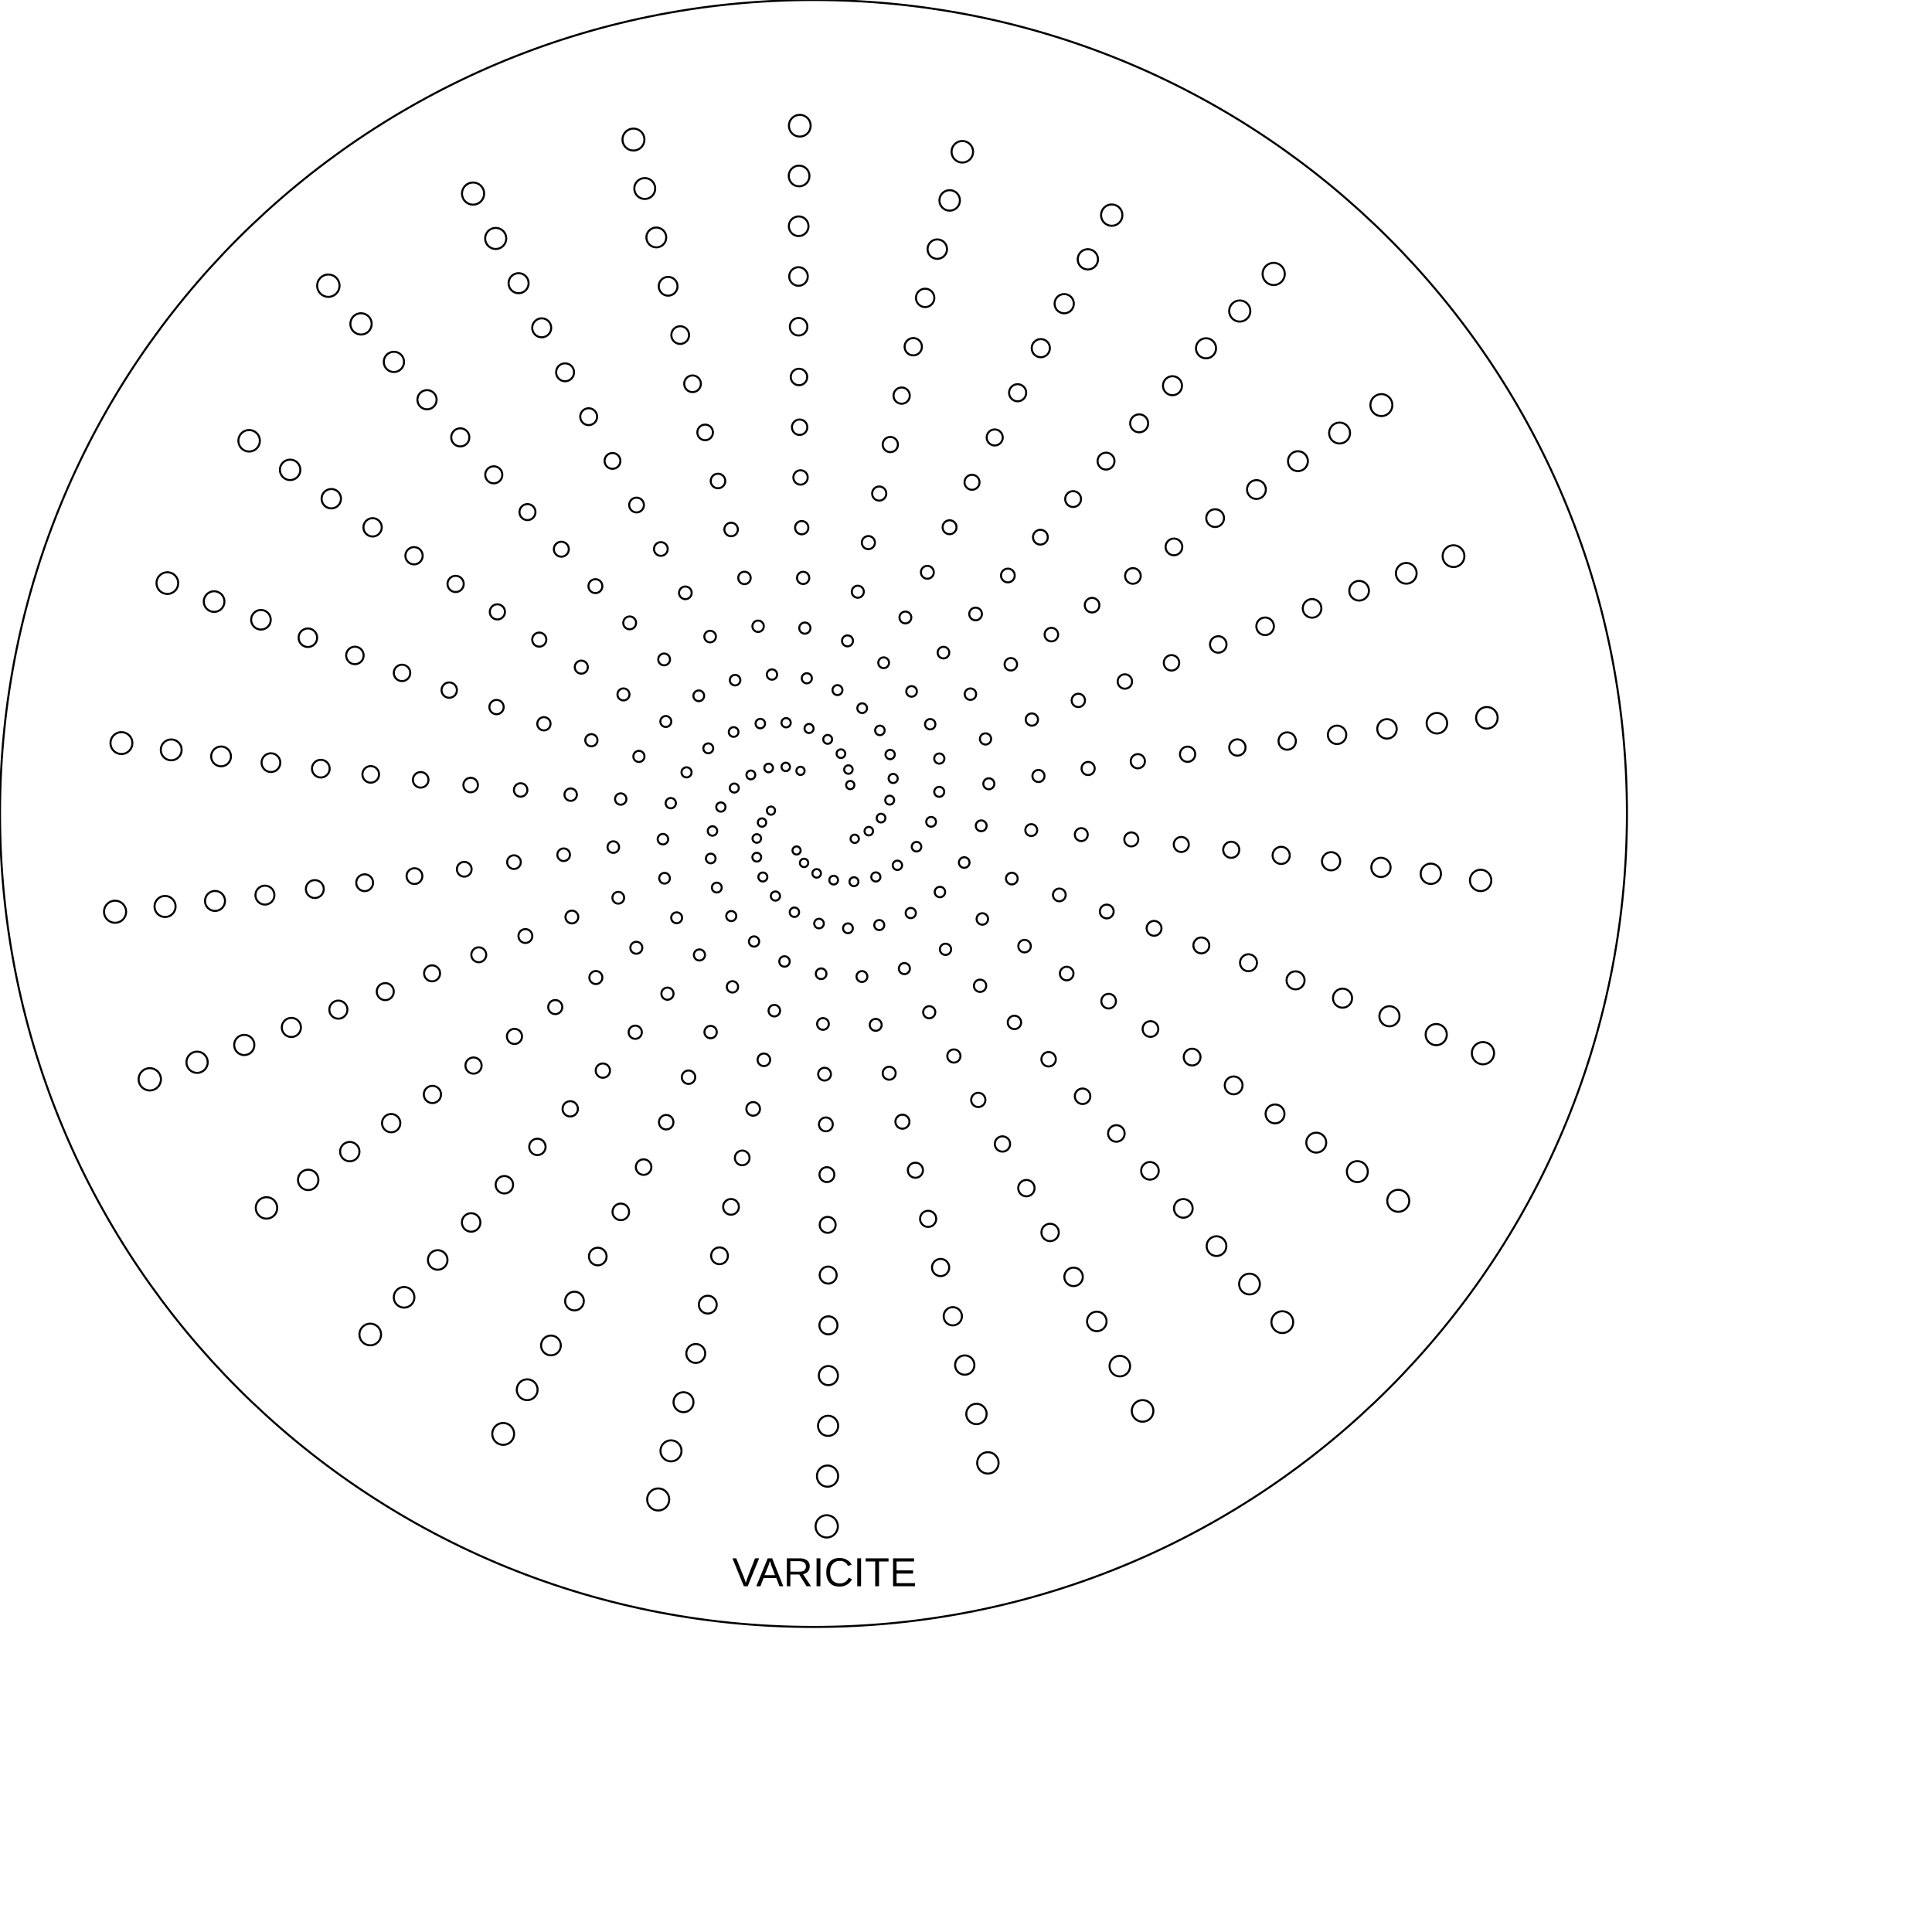
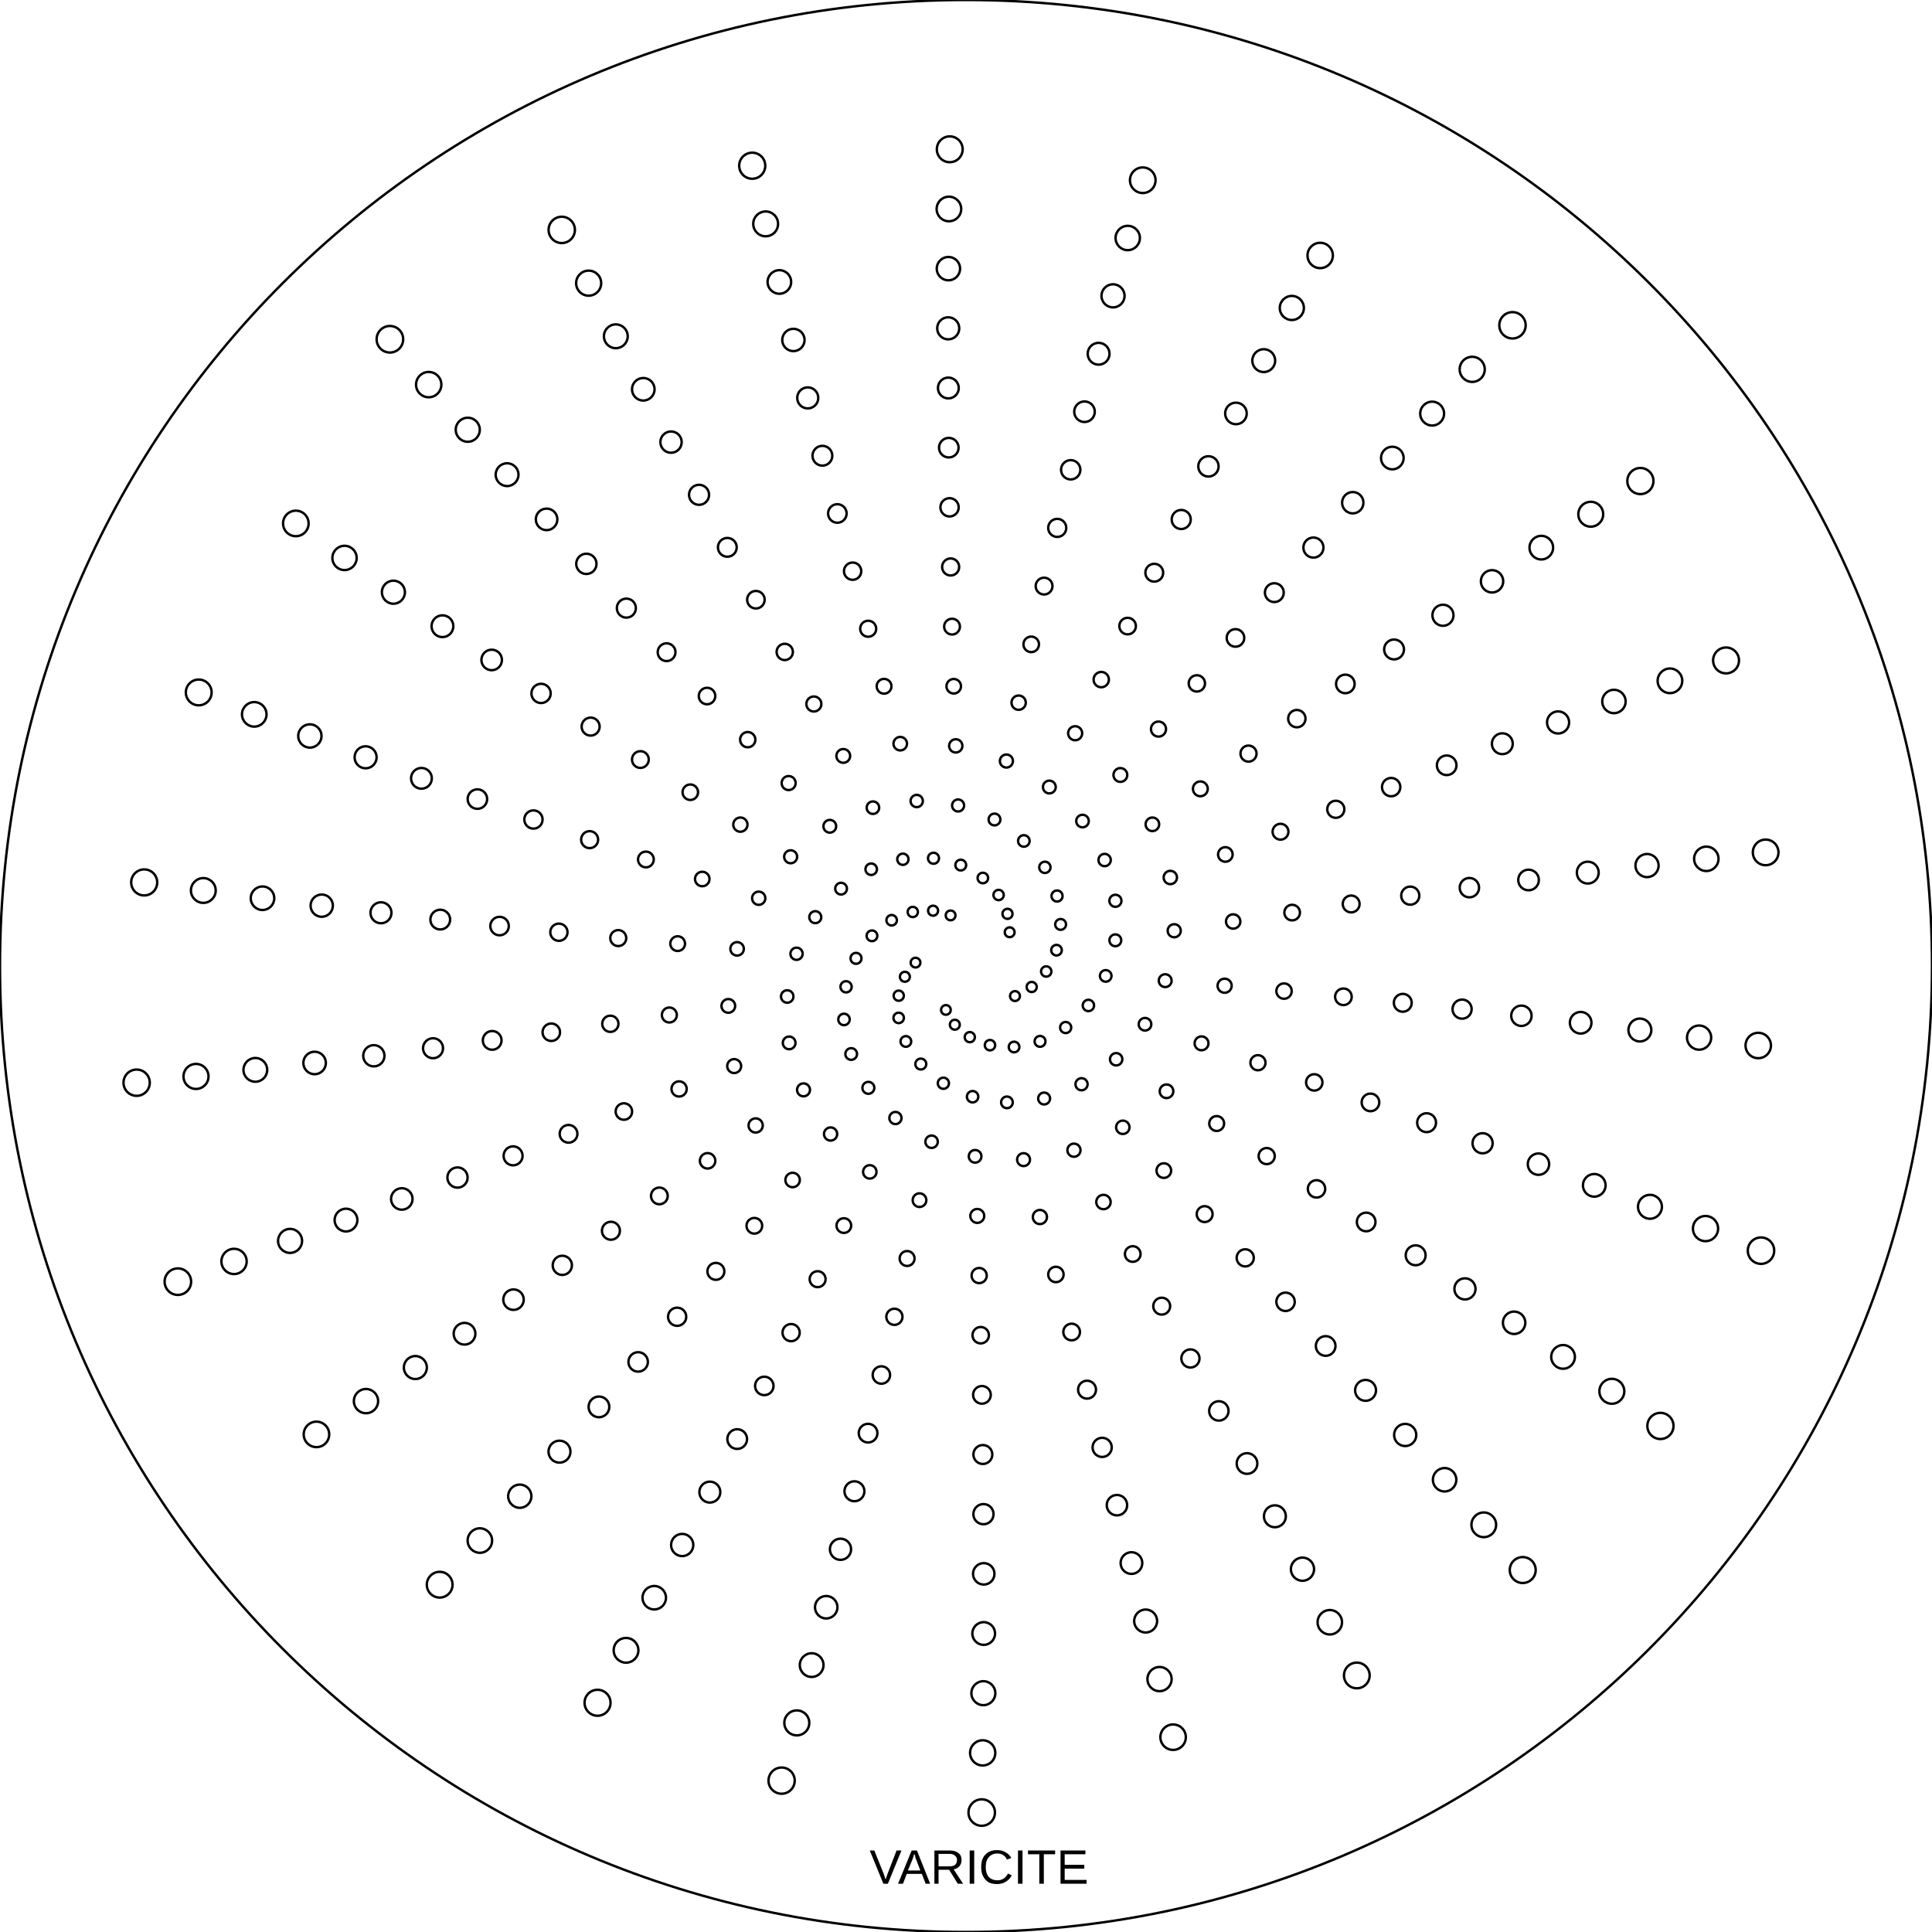
- <svg width="380" height="380" fill="none" stroke="black" viewBox="0 0 380 380" transform="scale(4)">
+ <svg width="80" height="80" fill="none" stroke="black" viewBox="0 0 80 80">
  <circle r="40" cx="40" cy="40" stroke-width="0.1" />
  <circle r="0.2" cx="39.168" cy="41.819" fill="none" stroke="black" stroke-width="0.1" />
  <circle r="0.201" cx="37.91" cy="39.86" fill="none" stroke="black" stroke-width="0.1" />
  <circle r="0.202" cx="39.362" cy="37.905" fill="none" stroke="black" stroke-width="0.1" />
  <circle r="0.203" cx="41.808" cy="38.603" fill="none" stroke="black" stroke-width="0.1" />
  <circle r="0.204" cx="42.028" cy="41.245" fill="none" stroke="black" stroke-width="0.1" />
  <circle r="0.205" cx="39.537" cy="42.431" fill="none" stroke="black" stroke-width="0.1" />
  <circle r="0.206" cx="37.469" cy="40.446" fill="none" stroke="black" stroke-width="0.1" />
  <circle r="0.207" cx="38.637" cy="37.71" fill="none" stroke="black" stroke-width="0.1" />
  <circle r="0.208" cx="41.718" cy="37.84" fill="none" stroke="black" stroke-width="0.1" />
  <circle r="0.209" cx="42.72" cy="40.869" fill="none" stroke="black" stroke-width="0.1" />
  <circle r="0.21" cx="40.157" cy="42.946" fill="none" stroke="black" stroke-width="0.1" />
  <circle r="0.211" cx="37.214" cy="41.229" fill="none" stroke="black" stroke-width="0.1" />
  <circle r="0.212" cx="37.796" cy="37.763" fill="none" stroke="black" stroke-width="0.1" />
  <circle r="0.213" cx="41.35" cy="37.06" fill="none" stroke="black" stroke-width="0.1" />
  <circle r="0.214" cx="43.322" cy="40.227" fill="none" stroke="black" stroke-width="0.1" />
  <circle r="0.215" cx="40.993" cy="43.278" fill="none" stroke="black" stroke-width="0.1" />
  <circle r="0.216" cx="37.212" cy="42.149" fill="none" stroke="black" stroke-width="0.1" />
  <circle r="0.217" cx="36.921" cy="38.105" fill="none" stroke="black" stroke-width="0.1" />
  <circle r="0.218" cx="40.698" cy="36.356" fill="none" stroke="black" stroke-width="0.1" />
  <circle r="0.219" cx="43.748" cy="39.345" fill="none" stroke="black" stroke-width="0.1" />
  <circle r="0.22" cx="41.99" cy="43.354" fill="none" stroke="black" stroke-width="0.1" />
  <circle r="0.221" cx="37.51" cy="43.124" fill="none" stroke="black" stroke-width="0.1" />
  <circle r="0.222" cx="36.106" cy="38.75" fill="none" stroke="black" stroke-width="0.1" />
  <circle r="0.223" cx="39.783" cy="35.821" fill="none" stroke="black" stroke-width="0.1" />
  <circle r="0.224" cx="43.918" cy="38.278" fill="none" stroke="black" stroke-width="0.1" />
  <circle r="0.225" cx="43.066" cy="43.121" fill="none" stroke="black" stroke-width="0.1" />
  <circle r="0.226" cx="38.129" cy="44.06" fill="none" stroke="black" stroke-width="0.1" />
  <circle r="0.227" cx="35.446" cy="39.683" fill="none" stroke="black" stroke-width="0.1" />
  <circle r="0.228" cx="38.654" cy="35.538" fill="none" stroke="black" stroke-width="0.1" />
  <circle r="0.229" cx="43.77" cy="37.102" fill="none" stroke="black" stroke-width="0.1" />
  <circle r="0.23" cx="44.127" cy="42.548" fill="none" stroke="black" stroke-width="0.1" />
  <circle r="0.231" cx="39.063" cy="44.855" fill="none" stroke="black" stroke-width="0.1" />
  <circle r="0.232" cx="35.034" cy="40.861" fill="none" stroke="black" stroke-width="0.1" />
  <circle r="0.233" cx="37.386" cy="35.58" fill="none" stroke="black" stroke-width="0.1" />
  <circle r="0.234" cx="43.266" cy="35.915" fill="none" stroke="black" stroke-width="0.1" />
  <circle r="0.235" cx="45.068" cy="41.634" fill="none" stroke="black" stroke-width="0.1" />
  <circle r="0.236" cx="40.273" cy="45.413" fill="none" stroke="black" stroke-width="0.1" />
  <circle r="0.237" cx="34.948" cy="42.213" fill="none" stroke="black" stroke-width="0.1" />
  <circle r="0.238" cx="36.074" cy="35.993" fill="none" stroke="black" stroke-width="0.1" />
  <circle r="0.239" cx="42.395" cy="34.822" fill="none" stroke="black" stroke-width="0.1" />
  <circle r="0.24" cx="45.785" cy="40.41" fill="none" stroke="black" stroke-width="0.1" />
  <circle r="0.241" cx="41.695" cy="45.646" fill="none" stroke="black" stroke-width="0.1" />
  <circle r="0.242" cx="35.246" cy="43.644" fill="none" stroke="black" stroke-width="0.1" />
  <circle r="0.243" cx="34.827" cy="36.797" fill="none" stroke="black" stroke-width="0.1" />
  <circle r="0.244" cx="41.18" cy="33.934" fill="none" stroke="black" stroke-width="0.1" />
  <circle r="0.245" cx="46.184" cy="38.936" fill="none" stroke="black" stroke-width="0.1" />
  <circle r="0.246" cx="43.235" cy="45.487" fill="none" stroke="black" stroke-width="0.1" />
  <circle r="0.247" cx="35.957" cy="45.045" fill="none" stroke="black" stroke-width="0.1" />
  <circle r="0.248" cx="33.759" cy="37.978" fill="none" stroke="black" stroke-width="0.1" />
  <circle r="0.249" cx="39.673" cy="33.353" fill="none" stroke="black" stroke-width="0.1" />
  <circle r="0.25" cx="46.187" cy="37.3" fill="none" stroke="black" stroke-width="0.1" />
  <circle r="0.251" cx="44.784" cy="44.896" fill="none" stroke="black" stroke-width="0.1" />
  <circle r="0.252" cx="37.078" cy="46.295" fill="none" stroke="black" stroke-width="0.1" />
  <circle r="0.253" cx="32.983" cy="39.493" fill="none" stroke="black" stroke-width="0.1" />
  <circle r="0.254" cx="37.959" cy="33.168" fill="none" stroke="black" stroke-width="0.1" />
  <circle r="0.255" cx="45.74" cy="35.612" fill="none" stroke="black" stroke-width="0.1" />
  <circle r="0.256" cx="46.218" cy="43.862" fill="none" stroke="black" stroke-width="0.1" />
  <circle r="0.257" cx="38.575" cy="47.277" fill="none" stroke="black" stroke-width="0.1" />
  <circle r="0.258" cx="32.597" cy="41.263" fill="none" stroke="black" stroke-width="0.1" />
  <circle r="0.259" cx="36.146" cy="33.444" fill="none" stroke="black" stroke-width="0.1" />
  <circle r="0.26" cx="44.824" cy="33.998" fill="none" stroke="black" stroke-width="0.1" />
  <circle r="0.261" cx="47.412" cy="42.412" fill="none" stroke="black" stroke-width="0.1" />
  <circle r="0.262" cx="40.377" cy="47.881" fill="none" stroke="black" stroke-width="0.1" />
  <circle r="0.263" cx="32.677" cy="43.184" fill="none" stroke="black" stroke-width="0.1" />
  <circle r="0.264" cx="34.36" cy="34.214" fill="none" stroke="black" stroke-width="0.1" />
  <circle r="0.265" cx="43.451" cy="32.589" fill="none" stroke="black" stroke-width="0.1" />
  <circle r="0.266" cx="48.248" cy="40.607" fill="none" stroke="black" stroke-width="0.1" />
  <circle r="0.267" cx="42.383" cy="48.018" fill="none" stroke="black" stroke-width="0.1" />
  <circle r="0.268" cx="33.272" cy="45.129" fill="none" stroke="black" stroke-width="0.1" />
  <circle r="0.269" cx="32.739" cy="35.477" fill="none" stroke="black" stroke-width="0.1" />
  <circle r="0.27" cx="41.673" cy="31.513" fill="none" stroke="black" stroke-width="0.1" />
  <circle r="0.271" cx="48.622" cy="38.54" fill="none" stroke="black" stroke-width="0.1" />
  <circle r="0.272" cx="44.47" cy="47.627" fill="none" stroke="black" stroke-width="0.1" />
  <circle r="0.273" cx="34.393" cy="46.957" fill="none" stroke="black" stroke-width="0.1" />
  <circle r="0.274" cx="31.417" cy="37.194" fill="none" stroke="black" stroke-width="0.1" />
  <circle r="0.275" cx="39.576" cy="30.885" fill="none" stroke="black" stroke-width="0.1" />
  <circle r="0.276" cx="48.46" cy="36.335" fill="none" stroke="black" stroke-width="0.1" />
  <circle r="0.277" cx="46.493" cy="46.679" fill="none" stroke="black" stroke-width="0.1" />
  <circle r="0.278" cx="36.016" cy="48.525" fill="none" stroke="black" stroke-width="0.1" />
  <circle r="0.279" cx="30.522" cy="39.29" fill="none" stroke="black" stroke-width="0.1" />
  <circle r="0.28" cx="37.277" cy="30.794" fill="none" stroke="black" stroke-width="0.1" />
  <circle r="0.281" cx="47.718" cy="34.133" fill="none" stroke="black" stroke-width="0.1" />
  <circle r="0.282" cx="48.303" cy="45.187" fill="none" stroke="black" stroke-width="0.1" />
  <circle r="0.283" cx="38.075" cy="49.696" fill="none" stroke="black" stroke-width="0.1" />
  <circle r="0.284" cx="30.158" cy="41.653" fill="none" stroke="black" stroke-width="0.1" />
  <circle r="0.285" cx="34.918" cy="31.301" fill="none" stroke="black" stroke-width="0.1" />
  <circle r="0.286" cx="46.392" cy="32.09" fill="none" stroke="black" stroke-width="0.1" />
  <circle r="0.287" cx="49.753" cy="43.202" fill="none" stroke="black" stroke-width="0.1" />
  <circle r="0.288" cx="40.467" cy="50.349" fill="none" stroke="black" stroke-width="0.1" />
  <circle r="0.289" cx="30.401" cy="44.144" fill="none" stroke="black" stroke-width="0.1" />
  <circle r="0.29" cx="32.656" cy="32.425" fill="none" stroke="black" stroke-width="0.1" />
  <circle r="0.291" cx="44.52" cy="30.362" fill="none" stroke="black" stroke-width="0.1" />
  <circle r="0.292" cx="50.709" cy="40.817" fill="none" stroke="black" stroke-width="0.1" />
  <circle r="0.293" cx="43.06" cy="50.394" fill="none" stroke="black" stroke-width="0.1" />
  <circle r="0.294" cx="31.29" cy="46.603" fill="none" stroke="black" stroke-width="0.1" />
  <circle r="0.295" cx="30.657" cy="34.146" fill="none" stroke="black" stroke-width="0.1" />
  <circle r="0.296" cx="42.18" cy="29.096" fill="none" stroke="black" stroke-width="0.1" />
  <circle r="0.297" cx="51.063" cy="38.157" fill="none" stroke="black" stroke-width="0.1" />
  <circle r="0.298" cx="45.692" cy="49.773" fill="none" stroke="black" stroke-width="0.1" />
  <circle r="0.299" cx="32.82" cy="48.861" fill="none" stroke="black" stroke-width="0.1" />
  <circle r="0.3" cx="29.079" cy="36.398" fill="none" stroke="black" stroke-width="0.1" />
  <circle r="0.301" cx="39.492" cy="28.416" fill="none" stroke="black" stroke-width="0.1" />
  <circle r="0.302" cx="50.739" cy="35.381" fill="none" stroke="black" stroke-width="0.1" />
  <circle r="0.303" cx="48.192" cy="48.472" fill="none" stroke="black" stroke-width="0.1" />
  <circle r="0.304" cx="34.942" cy="50.749" fill="none" stroke="black" stroke-width="0.1" />
  <circle r="0.305" cx="28.061" cy="39.074" fill="none" stroke="black" stroke-width="0.1" />
  <circle r="0.306" cx="36.607" cy="28.417" fill="none" stroke="black" stroke-width="0.1" />
  <circle r="0.307" cx="49.704" cy="32.664" fill="none" stroke="black" stroke-width="0.1" />
  <circle r="0.308" cx="50.38" cy="46.523" fill="none" stroke="black" stroke-width="0.1" />
  <circle r="0.309" cx="37.561" cy="52.112" fill="none" stroke="black" stroke-width="0.1" />
  <circle r="0.31" cx="27.716" cy="42.029" fill="none" stroke="black" stroke-width="0.1" />
  <circle r="0.311" cx="33.7" cy="29.151" fill="none" stroke="black" stroke-width="0.1" />
  <circle r="0.312" cx="47.971" cy="30.19" fill="none" stroke="black" stroke-width="0.1" />
  <circle r="0.313" cx="52.089" cy="44.005" fill="none" stroke="black" stroke-width="0.1" />
  <circle r="0.314" cx="40.545" cy="52.818" fill="none" stroke="black" stroke-width="0.1" />
  <circle r="0.315" cx="28.12" cy="45.091" fill="none" stroke="black" stroke-width="0.1" />
  <circle r="0.316" cx="30.962" cy="30.628" fill="none" stroke="black" stroke-width="0.1" />
  <circle r="0.317" cx="45.6" cy="28.141" fill="none" stroke="black" stroke-width="0.1" />
  <circle r="0.318" cx="53.169" cy="41.039" fill="none" stroke="black" stroke-width="0.1" />
  <circle r="0.319" cx="43.723" cy="52.773" fill="none" stroke="black" stroke-width="0.1" />
  <circle r="0.32" cx="29.3" cy="48.067" fill="none" stroke="black" stroke-width="0.1" />
  <circle r="0.321" cx="28.584" cy="32.804" fill="none" stroke="black" stroke-width="0.1" />
  <circle r="0.322" cx="42.7" cy="26.681" fill="none" stroke="black" stroke-width="0.1" />
  <circle r="0.323" cx="53.505" cy="37.788" fill="none" stroke="black" stroke-width="0.1" />
  <circle r="0.324" cx="46.904" cy="51.926" fill="none" stroke="black" stroke-width="0.1" />
  <circle r="0.325" cx="31.236" cy="50.757" fill="none" stroke="black" stroke-width="0.1" />
  <circle r="0.326" cx="26.745" cy="35.589" fill="none" stroke="black" stroke-width="0.1" />
  <circle r="0.327" cx="39.422" cy="25.947" fill="none" stroke="black" stroke-width="0.1" />
  <circle r="0.328" cx="53.023" cy="34.44" fill="none" stroke="black" stroke-width="0.1" />
  <circle r="0.329" cx="49.882" cy="50.274" fill="none" stroke="black" stroke-width="0.1" />
  <circle r="0.33" cx="33.856" cy="52.968" fill="none" stroke="black" stroke-width="0.1" />
  <circle r="0.331" cx="25.601" cy="38.844" fill="none" stroke="black" stroke-width="0.1" />
  <circle r="0.332" cx="35.95" cy="26.035" fill="none" stroke="black" stroke-width="0.1" />
  <circle r="0.333" cx="51.698" cy="31.205" fill="none" stroke="black" stroke-width="0.1" />
  <circle r="0.334" cx="52.451" cy="47.871" fill="none" stroke="black" stroke-width="0.1" />
  <circle r="0.335" cx="37.035" cy="54.526" fill="none" stroke="black" stroke-width="0.1" />
  <circle r="0.336" cx="25.273" cy="42.393" fill="none" stroke="black" stroke-width="0.1" />
  <circle r="0.337" cx="32.495" cy="26.995" fill="none" stroke="black" stroke-width="0.1" />
  <circle r="0.338" cx="49.559" cy="28.298" fill="none" stroke="black" stroke-width="0.1" />
  <circle r="0.339" cx="54.421" cy="44.82" fill="none" stroke="black" stroke-width="0.1" />
  <circle r="0.34" cx="40.609" cy="55.288" fill="none" stroke="black" stroke-width="0.1" />
  <circle r="0.341" cx="25.834" cy="46.026" fill="none" stroke="black" stroke-width="0.1" />
  <circle r="0.342" cx="29.277" cy="28.821" fill="none" stroke="black" stroke-width="0.1" />
  <circle r="0.343" cx="46.692" cy="25.925" fill="none" stroke="black" stroke-width="0.1" />
  <circle r="0.344" cx="55.628" cy="41.275" fill="none" stroke="black" stroke-width="0.1" />
  <circle r="0.345" cx="44.374" cy="55.156" fill="none" stroke="black" stroke-width="0.1" />
  <circle r="0.346" cx="27.303" cy="49.52" fill="none" stroke="black" stroke-width="0.1" />
  <circle r="0.347" cx="26.517" cy="31.451" fill="none" stroke="black" stroke-width="0.1" />
  <circle r="0.348" cx="43.233" cy="24.269" fill="none" stroke="black" stroke-width="0.1" />
  <circle r="0.349" cx="55.949" cy="37.431" fill="none" stroke="black" stroke-width="0.1" />
  <circle r="0.35" cx="48.104" cy="54.085" fill="none" stroke="black" stroke-width="0.1" />
  <circle r="0.351" cx="29.643" cy="52.644" fill="none" stroke="black" stroke-width="0.1" />
  <circle r="0.352" cx="24.415" cy="34.768" fill="none" stroke="black" stroke-width="0.1" />
  <circle r="0.353" cx="39.364" cy="23.477" fill="none" stroke="black" stroke-width="0.1" />
  <circle r="0.354" cx="55.312" cy="33.511" fill="none" stroke="black" stroke-width="0.1" />
  <circle r="0.355" cx="51.562" cy="52.085" fill="none" stroke="black" stroke-width="0.1" />
  <circle r="0.356" cx="32.758" cy="55.181" fill="none" stroke="black" stroke-width="0.1" />
  <circle r="0.357" cx="23.143" cy="38.602" fill="none" stroke="black" stroke-width="0.1" />
  <circle r="0.358" cx="35.305" cy="23.651" fill="none" stroke="black" stroke-width="0.1" />
  <circle r="0.359" cx="53.699" cy="29.757" fill="none" stroke="black" stroke-width="0.1" />
  <circle r="0.36" cx="54.514" cy="49.229" fill="none" stroke="black" stroke-width="0.1" />
  <circle r="0.361" cx="36.496" cy="56.936" fill="none" stroke="black" stroke-width="0.1" />
  <circle r="0.362" cx="22.828" cy="42.743" fill="none" stroke="black" stroke-width="0.1" />
  <circle r="0.363" cx="31.3" cy="24.833" fill="none" stroke="black" stroke-width="0.1" />
  <circle r="0.364" cx="51.158" cy="26.415" fill="none" stroke="black" stroke-width="0.1" />
  <circle r="0.365" cx="56.748" cy="45.648" fill="none" stroke="black" stroke-width="0.1" />
  <circle r="0.366" cx="40.66" cy="57.758" fill="none" stroke="black" stroke-width="0.1" />
  <circle r="0.367" cx="23.542" cy="46.949" fill="none" stroke="black" stroke-width="0.1" />
  <circle r="0.368" cx="27.602" cy="27.006" fill="none" stroke="black" stroke-width="0.1" />
  <circle r="0.369" cx="47.796" cy="23.715" fill="none" stroke="black" stroke-width="0.1" />
  <circle r="0.37" cx="58.086" cy="41.524" fill="none" stroke="black" stroke-width="0.1" />
  <circle r="0.371" cx="45.012" cy="57.543" fill="none" stroke="black" stroke-width="0.1" />
  <circle r="0.372" cx="25.297" cy="50.963" fill="none" stroke="black" stroke-width="0.1" />
  <circle r="0.373" cx="24.457" cy="30.087" fill="none" stroke="black" stroke-width="0.1" />
  <circle r="0.374" cx="43.778" cy="21.859" fill="none" stroke="black" stroke-width="0.1" />
  <circle r="0.375" cx="58.396" cy="37.087" fill="none" stroke="black" stroke-width="0.1" />
  <circle r="0.376" cx="49.293" cy="56.251" fill="none" stroke="black" stroke-width="0.1" />
  <circle r="0.377" cx="28.039" cy="54.524" fill="none" stroke="black" stroke-width="0.1" />
  <circle r="0.378" cx="22.089" cy="33.934" fill="none" stroke="black" stroke-width="0.1" />
  <circle r="0.379" cx="39.319" cy="21.007" fill="none" stroke="black" stroke-width="0.1" />
  <circle r="0.38" cx="57.605" cy="32.593" fill="none" stroke="black" stroke-width="0.1" />
  <circle r="0.381" cx="53.232" cy="53.905" fill="none" stroke="black" stroke-width="0.1" />
  <circle r="0.382" cx="31.648" cy="57.388" fill="none" stroke="black" stroke-width="0.1" />
  <circle r="0.383" cx="20.686" cy="38.346" fill="none" stroke="black" stroke-width="0.1" />
  <circle r="0.384" cx="34.673" cy="21.262" fill="none" stroke="black" stroke-width="0.1" />
  <circle r="0.385" cx="55.708" cy="28.32" fill="none" stroke="black" stroke-width="0.1" />
  <circle r="0.386" cx="56.57" cy="50.599" fill="none" stroke="black" stroke-width="0.1" />
  <circle r="0.387" cx="35.945" cy="59.344" fill="none" stroke="black" stroke-width="0.1" />
  <circle r="0.388" cx="20.38" cy="43.08" fill="none" stroke="black" stroke-width="0.1" />
  <circle r="0.389" cx="30.117" cy="22.664" fill="none" stroke="black" stroke-width="0.1" />
  <circle r="0.39" cx="52.767" cy="24.54" fill="none" stroke="black" stroke-width="0.1" />
  <circle r="0.391" cx="59.072" cy="46.488" fill="none" stroke="black" stroke-width="0.1" />
  <circle r="0.392" cx="40.698" cy="60.228" fill="none" stroke="black" stroke-width="0.1" />
  <circle r="0.393" cx="21.246" cy="47.861" fill="none" stroke="black" stroke-width="0.1" />
  <circle r="0.394" cx="25.936" cy="25.181" fill="none" stroke="black" stroke-width="0.1" />
  <circle r="0.395" cx="48.912" cy="21.511" fill="none" stroke="black" stroke-width="0.1" />
  <circle r="0.396" cx="60.542" cy="41.786" fill="none" stroke="black" stroke-width="0.1" />
  <circle r="0.397" cx="45.638" cy="59.933" fill="none" stroke="black" stroke-width="0.1" />
  <circle r="0.398" cx="23.284" cy="52.395" fill="none" stroke="black" stroke-width="0.1" />
  <circle r="0.399" cx="22.404" cy="28.713" fill="none" stroke="black" stroke-width="0.1" />
  <circle r="0.4" cx="44.336" cy="19.453" fill="none" stroke="black" stroke-width="0.1" />
  <circle r="0.401" cx="60.844" cy="36.756" fill="none" stroke="black" stroke-width="0.1" />
  <circle r="0.402" cx="50.47" cy="58.423" fill="none" stroke="black" stroke-width="0.1" />
  <circle r="0.403" cx="26.425" cy="56.394" fill="none" stroke="black" stroke-width="0.1" />
  <circle r="0.404" cx="19.768" cy="33.088" fill="none" stroke="black" stroke-width="0.1" />
  <circle r="0.405" cx="39.288" cy="18.537" fill="none" stroke="black" stroke-width="0.1" />
  <circle r="0.406" cx="59.904" cy="31.689" fill="none" stroke="black" stroke-width="0.1" />
  <circle r="0.407" cx="54.893" cy="55.734" fill="none" stroke="black" stroke-width="0.1" />
  <circle r="0.408" cx="30.526" cy="59.589" fill="none" stroke="black" stroke-width="0.1" />
  <circle r="0.409" cx="18.23" cy="38.078" fill="none" stroke="black" stroke-width="0.1" />
  <circle r="0.41" cx="34.054" cy="18.871" fill="none" stroke="black" stroke-width="0.1" />
  <circle r="0.411" cx="57.725" cy="26.893" fill="none" stroke="black" stroke-width="0.1" />
  <circle r="0.412" cx="58.619" cy="51.979" fill="none" stroke="black" stroke-width="0.1" />
  <circle r="0.413" cx="35.38" cy="61.75" fill="none" stroke="black" stroke-width="0.1" />
  <circle r="0.414" cx="17.931" cy="43.405" fill="none" stroke="black" stroke-width="0.1" />
  <circle r="0.415" cx="28.946" cy="20.489" fill="none" stroke="black" stroke-width="0.1" />
  <circle r="0.416" cx="54.386" cy="22.674" fill="none" stroke="black" stroke-width="0.1" />
  <circle r="0.417" cx="61.391" cy="47.34" fill="none" stroke="black" stroke-width="0.1" />
  <circle r="0.418" cx="40.723" cy="62.698" fill="none" stroke="black" stroke-width="0.1" />
  <circle r="0.419" cx="18.944" cy="48.759" fill="none" stroke="black" stroke-width="0.1" />
  <circle r="0.42" cx="24.28" cy="23.348" fill="none" stroke="black" stroke-width="0.1" />
  <circle r="0.421" cx="50.039" cy="19.312" fill="none" stroke="black" stroke-width="0.1" />
  <circle r="0.422" cx="62.998" cy="42.061" fill="none" stroke="black" stroke-width="0.1" />
  <circle r="0.423" cx="46.251" cy="62.326" fill="none" stroke="black" stroke-width="0.1" />
  <circle r="0.424" cx="21.263" cy="53.816" fill="none" stroke="black" stroke-width="0.1" />
  <circle r="0.425" cx="20.359" cy="27.327" fill="none" stroke="black" stroke-width="0.1" />
  <circle r="0.426" cx="44.907" cy="17.049" fill="none" stroke="black" stroke-width="0.1" />
  <circle r="0.427" cx="63.294" cy="36.438" fill="none" stroke="black" stroke-width="0.1" />
  <circle r="0.428" cx="51.636" cy="60.601" fill="none" stroke="black" stroke-width="0.1" />
  <circle r="0.429" cx="24.801" cy="58.256" fill="none" stroke="black" stroke-width="0.1" />
  <circle r="0.43" cx="17.451" cy="32.229" fill="none" stroke="black" stroke-width="0.1" />
  <circle r="0.431" cx="39.269" cy="16.066" fill="none" stroke="black" stroke-width="0.1" />
  <circle r="0.432" cx="62.208" cy="30.796" fill="none" stroke="black" stroke-width="0.1" />
  <circle r="0.433" cx="56.545" cy="57.572" fill="none" stroke="black" stroke-width="0.1" />
  <circle r="0.434" cx="29.393" cy="61.785" fill="none" stroke="black" stroke-width="0.1" />
  <circle r="0.435" cx="15.775" cy="37.796" fill="none" stroke="black" stroke-width="0.1" />
  <circle r="0.436" cx="33.447" cy="16.476" fill="none" stroke="black" stroke-width="0.1" />
  <circle r="0.437" cx="59.75" cy="25.477" fill="none" stroke="black" stroke-width="0.1" />
  <circle r="0.438" cx="60.661" cy="53.37" fill="none" stroke="black" stroke-width="0.1" />
  <circle r="0.439" cx="34.803" cy="64.152" fill="none" stroke="black" stroke-width="0.1" />
  <circle r="0.44" cx="15.48" cy="43.717" fill="none" stroke="black" stroke-width="0.1" />
  <circle r="0.441" cx="27.786" cy="18.307" fill="none" stroke="black" stroke-width="0.1" />
  <circle r="0.442" cx="56.015" cy="20.816" fill="none" stroke="black" stroke-width="0.1" />
  <circle r="0.443" cx="63.705" cy="48.205" fill="none" stroke="black" stroke-width="0.1" />
  <circle r="0.444" cx="40.735" cy="65.169" fill="none" stroke="black" stroke-width="0.1" />
  <circle r="0.445" cx="16.638" cy="49.646" fill="none" stroke="black" stroke-width="0.1" />
  <circle r="0.446" cx="22.633" cy="21.506" fill="none" stroke="black" stroke-width="0.1" />
  <circle r="0.447" cx="51.178" cy="17.12" fill="none" stroke="black" stroke-width="0.1" />
  <circle r="0.448" cx="65.452" cy="42.35" fill="none" stroke="black" stroke-width="0.1" />
  <circle r="0.449" cx="46.851" cy="64.723" fill="none" stroke="black" stroke-width="0.1" />
  <circle r="0.45" cx="19.235" cy="55.227" fill="none" stroke="black" stroke-width="0.1" />
  <circle r="0.451" cx="18.321" cy="25.93" fill="none" stroke="black" stroke-width="0.1" />
  <circle r="0.452" cx="45.491" cy="14.648" fill="none" stroke="black" stroke-width="0.1" />
  <circle r="0.453" cx="65.746" cy="36.133" fill="none" stroke="black" stroke-width="0.1" />
  <circle r="0.454" cx="52.79" cy="62.786" fill="none" stroke="black" stroke-width="0.1" />
  <circle r="0.455" cx="23.167" cy="60.11" fill="none" stroke="black" stroke-width="0.1" />
  <circle r="0.456" cx="15.139" cy="31.358" fill="none" stroke="black" stroke-width="0.1" />
  <circle r="0.457" cx="39.264" cy="13.595" fill="none" stroke="black" stroke-width="0.1" />
  <circle r="0.458" cx="64.517" cy="29.915" fill="none" stroke="black" stroke-width="0.1" />
  <circle r="0.459" cx="58.186" cy="59.419" fill="none" stroke="black" stroke-width="0.1" />
  <circle r="0.46" cx="28.248" cy="63.975" fill="none" stroke="black" stroke-width="0.1" />
  <circle r="0.461" cx="13.322" cy="37.501" fill="none" stroke="black" stroke-width="0.1" />
  <circle r="0.462" cx="32.853" cy="14.077" fill="none" stroke="black" stroke-width="0.1" />
  <circle r="0.463" cx="61.782" cy="24.071" fill="none" stroke="black" stroke-width="0.1" />
  <circle r="0.464" cx="62.696" cy="54.773" fill="none" stroke="black" stroke-width="0.1" />
  <circle r="0.465" cx="34.212" cy="66.552" fill="none" stroke="black" stroke-width="0.1" />
  <circle r="0.466" cx="13.027" cy="44.015" fill="none" stroke="black" stroke-width="0.1" />
  <circle r="0.467" cx="26.637" cy="16.119" fill="none" stroke="black" stroke-width="0.1" />
  <circle r="0.468" cx="57.653" cy="18.966" fill="none" stroke="black" stroke-width="0.1" />
  <circle r="0.469" cx="66.015" cy="49.082" fill="none" stroke="black" stroke-width="0.1" />
  <circle r="0.47" cx="40.733" cy="67.64" fill="none" stroke="black" stroke-width="0.1" />
  <circle r="0.471" cx="14.327" cy="50.521" fill="none" stroke="black" stroke-width="0.1" />
  <circle r="0.472" cx="20.997" cy="19.655" fill="none" stroke="black" stroke-width="0.1" />
  <circle r="0.473" cx="52.329" cy="14.933" fill="none" stroke="black" stroke-width="0.1" />
  <circle r="0.474" cx="67.904" cy="42.651" fill="none" stroke="black" stroke-width="0.1" />
  <circle r="0.475" cx="47.439" cy="67.123" fill="none" stroke="black" stroke-width="0.1" />
  <circle r="0.476" cx="17.199" cy="56.627" fill="none" stroke="black" stroke-width="0.1" />
  <circle r="0.477" cx="16.29" cy="24.522" fill="none" stroke="black" stroke-width="0.1" />
  <circle r="0.478" cx="46.088" cy="12.25" fill="none" stroke="black" stroke-width="0.1" />
  <circle r="0.479" cx="68.2" cy="35.841" fill="none" stroke="black" stroke-width="0.1" />
  <circle r="0.48" cx="53.933" cy="64.977" fill="none" stroke="black" stroke-width="0.1" />
  <circle r="0.481" cx="21.523" cy="61.955" fill="none" stroke="black" stroke-width="0.1" />
  <circle r="0.482" cx="12.831" cy="30.475" fill="none" stroke="black" stroke-width="0.1" />
  <circle r="0.483" cx="39.272" cy="11.124" fill="none" stroke="black" stroke-width="0.1" />
  <circle r="0.484" cx="66.83" cy="29.047" fill="none" stroke="black" stroke-width="0.1" />
  <circle r="0.485" cx="59.818" cy="61.274" fill="none" stroke="black" stroke-width="0.1" />
  <circle r="0.486" cx="27.091" cy="66.158" fill="none" stroke="black" stroke-width="0.1" />
  <circle r="0.487" cx="10.87" cy="37.194" fill="none" stroke="black" stroke-width="0.1" />
  <circle r="0.488" cx="32.272" cy="11.675" fill="none" stroke="black" stroke-width="0.1" />
  <circle r="0.489" cx="63.822" cy="22.677" fill="none" stroke="black" stroke-width="0.1" />
  <circle r="0.49" cx="64.723" cy="56.186" fill="none" stroke="black" stroke-width="0.1" />
  <circle r="0.491" cx="33.609" cy="68.948" fill="none" stroke="black" stroke-width="0.1" />
  <circle r="0.492" cx="10.573" cy="44.301" fill="none" stroke="black" stroke-width="0.1" />
  <circle r="0.493" cx="25.5" cy="13.925" fill="none" stroke="black" stroke-width="0.1" />
  <circle r="0.494" cx="59.302" cy="17.126" fill="none" stroke="black" stroke-width="0.1" />
  <circle r="0.495" cx="68.321" cy="49.971" fill="none" stroke="black" stroke-width="0.1" />
  <circle r="0.496" cx="40.719" cy="70.111" fill="none" stroke="black" stroke-width="0.1" />
  <circle r="0.497" cx="12.011" cy="51.383" fill="none" stroke="black" stroke-width="0.1" />
  <circle r="0.498" cx="19.369" cy="17.795" fill="none" stroke="black" stroke-width="0.1" />
  <circle r="0.499" cx="53.492" cy="12.752" fill="none" stroke="black" stroke-width="0.1" />
  <circle r="0.5" cx="70.356" cy="42.965" fill="none" stroke="black" stroke-width="0.1" />
  <circle r="0.501" cx="48.014" cy="69.527" fill="none" stroke="black" stroke-width="0.1" />
  <circle r="0.502" cx="15.155" cy="58.017" fill="none" stroke="black" stroke-width="0.1" />
  <circle r="0.503" cx="14.266" cy="23.103" fill="none" stroke="black" stroke-width="0.1" />
  <circle r="0.504" cx="46.697" cy="9.855" fill="none" stroke="black" stroke-width="0.1" />
  <circle r="0.505" cx="70.655" cy="35.562" fill="none" stroke="black" stroke-width="0.1" />
  <circle r="0.506" cx="55.064" cy="67.174" fill="none" stroke="black" stroke-width="0.1" />
  <circle r="0.507" cx="19.87" cy="63.791" fill="none" stroke="black" stroke-width="0.1" />
  <circle r="0.508" cx="10.528" cy="29.58" fill="none" stroke="black" stroke-width="0.1" />
  <circle r="0.509" cx="39.293" cy="8.653" fill="none" stroke="black" stroke-width="0.1" />
  <circle r="0.51" cx="69.149" cy="28.191" fill="none" stroke="black" stroke-width="0.1" />
  <circle r="0.511" cx="61.44" cy="63.139" fill="none" stroke="black" stroke-width="0.1" />
  <circle r="0.512" cx="25.923" cy="68.336" fill="none" stroke="black" stroke-width="0.1" />
  <circle r="0.513" cx="8.419" cy="36.873" fill="none" stroke="black" stroke-width="0.1" />
  <circle r="0.514" cx="31.704" cy="9.27" fill="none" stroke="black" stroke-width="0.1" />
  <circle r="0.515" cx="65.87" cy="21.293" fill="none" stroke="black" stroke-width="0.1" />
  <circle r="0.516" cx="66.743" cy="57.61" fill="none" stroke="black" stroke-width="0.1" />
  <circle r="0.517" cx="32.994" cy="71.341" fill="none" stroke="black" stroke-width="0.1" />
  <circle r="0.518" cx="8.116" cy="44.573" fill="none" stroke="black" stroke-width="0.1" />
  <circle r="0.519" cx="24.375" cy="11.725" fill="none" stroke="black" stroke-width="0.1" />
  <circle r="0.52" cx="60.961" cy="15.294" fill="none" stroke="black" stroke-width="0.1" />
  <circle r="0.521" cx="70.622" cy="50.873" fill="none" stroke="black" stroke-width="0.1" />
  <circle r="0.522" cx="40.691" cy="72.583" fill="none" stroke="black" stroke-width="0.1" />
  <circle r="0.523" cx="9.691" cy="52.233" fill="none" stroke="black" stroke-width="0.1" />
  <circle r="0.524" cx="17.752" cy="15.926" fill="none" stroke="black" stroke-width="0.1" />
  <circle r="0.525" cx="54.666" cy="10.578" fill="none" stroke="black" stroke-width="0.1" />
  <circle r="0.526" cx="72.805" cy="43.292" fill="none" stroke="black" stroke-width="0.1" />
  <circle r="0.527" cx="48.576" cy="71.933" fill="none" stroke="black" stroke-width="0.1" />
  <circle r="0.528" cx="13.104" cy="59.395" fill="none" stroke="black" stroke-width="0.1" />
  <circle r="0.529" cx="12.25" cy="21.674" fill="none" stroke="black" stroke-width="0.1" />
  <circle r="0.53" cx="47.319" cy="7.463" fill="none" stroke="black" stroke-width="0.1" />
  <circle r="0.531" cx="73.112" cy="35.296" fill="none" stroke="black" stroke-width="0.1" />
  <circle r="0.532" cx="56.183" cy="69.377" fill="none" stroke="black" stroke-width="0.1" />
  <circle r="0.533" cx="18.206" cy="65.619" fill="none" stroke="black" stroke-width="0.1" />
  <circle r="0.534" cx="8.229" cy="28.672" fill="none" stroke="black" stroke-width="0.1" />
  <circle r="0.535" cx="39.327" cy="6.182" fill="none" stroke="black" stroke-width="0.1" />
  <circle r="0.536" cx="71.472" cy="27.347" fill="none" stroke="black" stroke-width="0.1" />
  <circle r="0.537" cx="63.053" cy="65.012" fill="none" stroke="black" stroke-width="0.1" />
  <circle r="0.538" cx="24.743" cy="70.508" fill="none" stroke="black" stroke-width="0.1" />
  <circle r="0.539" cx="5.971" cy="36.539" fill="none" stroke="black" stroke-width="0.1" />
  <circle r="0.54" cx="31.148" cy="6.862" fill="none" stroke="black" stroke-width="0.1" />
  <circle r="0.541" cx="67.925" cy="19.919" fill="none" stroke="black" stroke-width="0.1" />
  <circle r="0.542" cx="68.755" cy="59.045" fill="none" stroke="black" stroke-width="0.1" />
  <circle r="0.543" cx="32.365" cy="73.732" fill="none" stroke="black" stroke-width="0.1" />
  <circle r="0.544" cx="5.658" cy="44.832" fill="none" stroke="black" stroke-width="0.1" />
  <circle r="0.545" cx="23.261" cy="9.519" fill="none" stroke="black" stroke-width="0.1" />
  <circle r="0.546" cx="62.629" cy="13.47" fill="none" stroke="black" stroke-width="0.1" />
  <circle r="0.547" cx="72.919" cy="51.787" fill="none" stroke="black" stroke-width="0.1" />
  <circle r="0.548" cx="40.651" cy="75.054" fill="none" stroke="black" stroke-width="0.1" />
  <circle r="0.549" cx="7.365" cy="53.071" fill="none" stroke="black" stroke-width="0.1" />
  <circle r="0.55" cx="16.145" cy="14.048" fill="none" stroke="black" stroke-width="0.1" />
  <text x="36" y="78" font-size="2" font-family="Arial, Helvetica, sans-serif" fill="black" stroke="none">VARICITE</text>
</svg>
